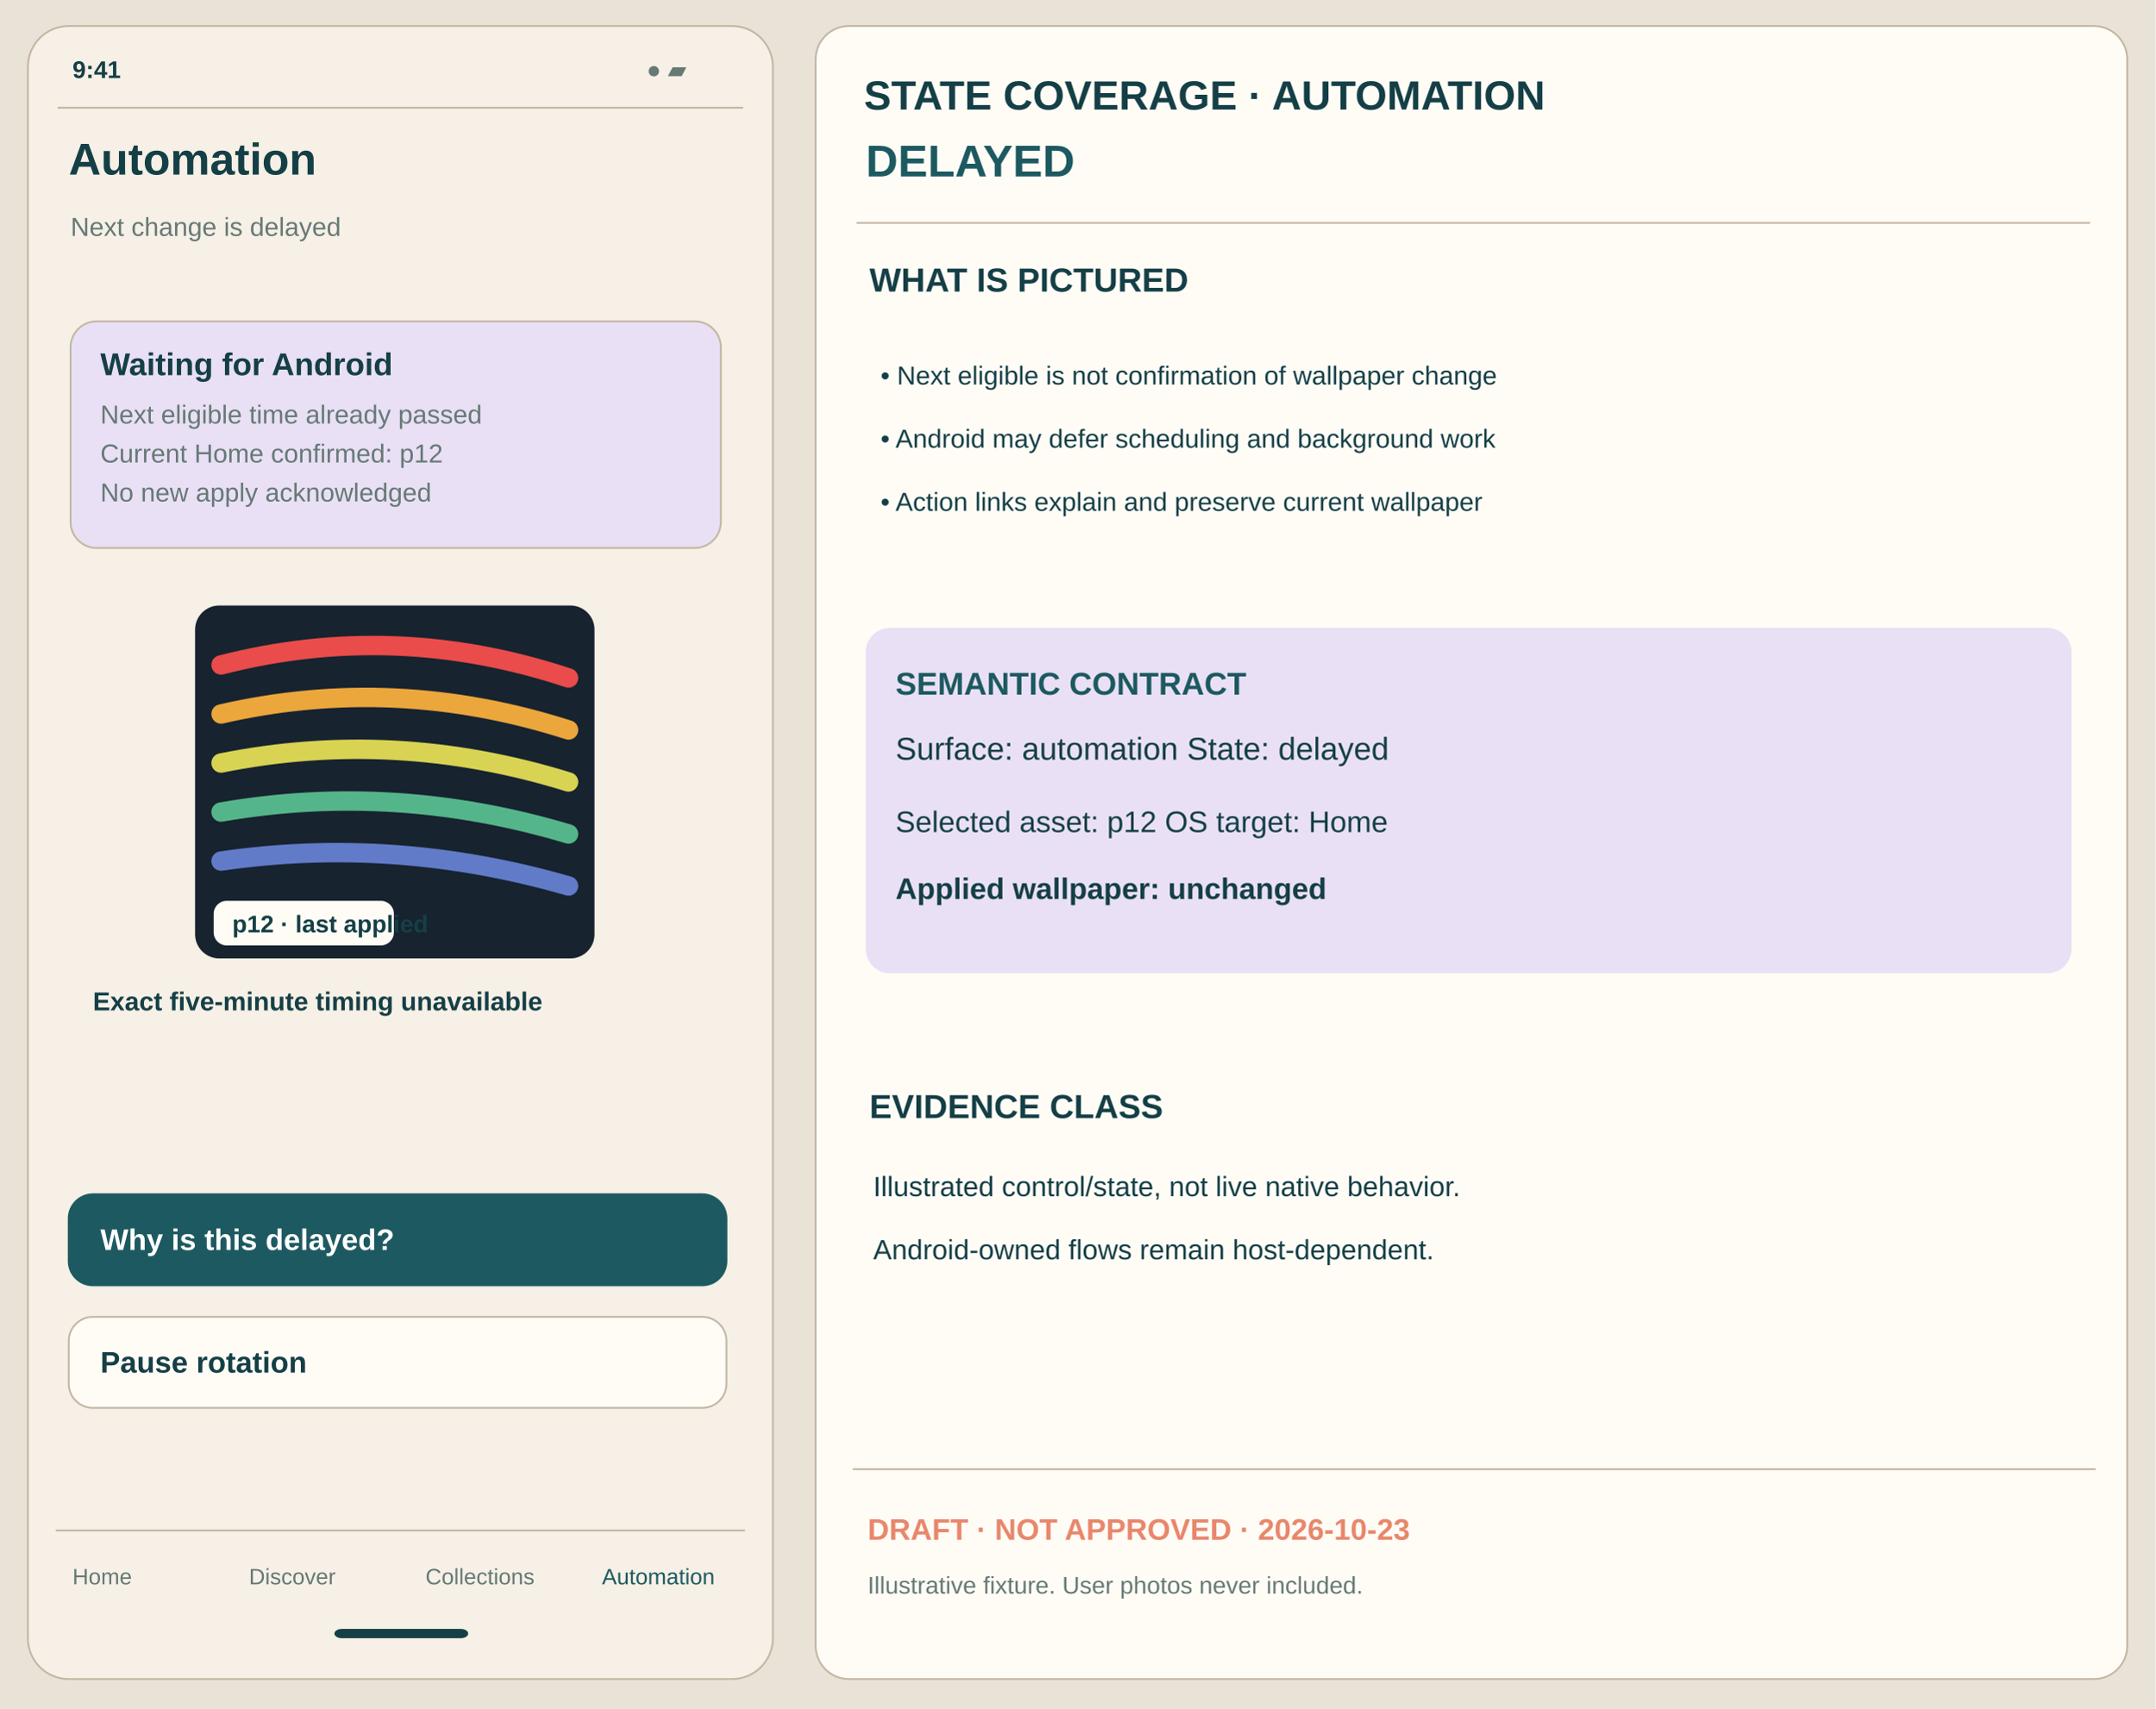
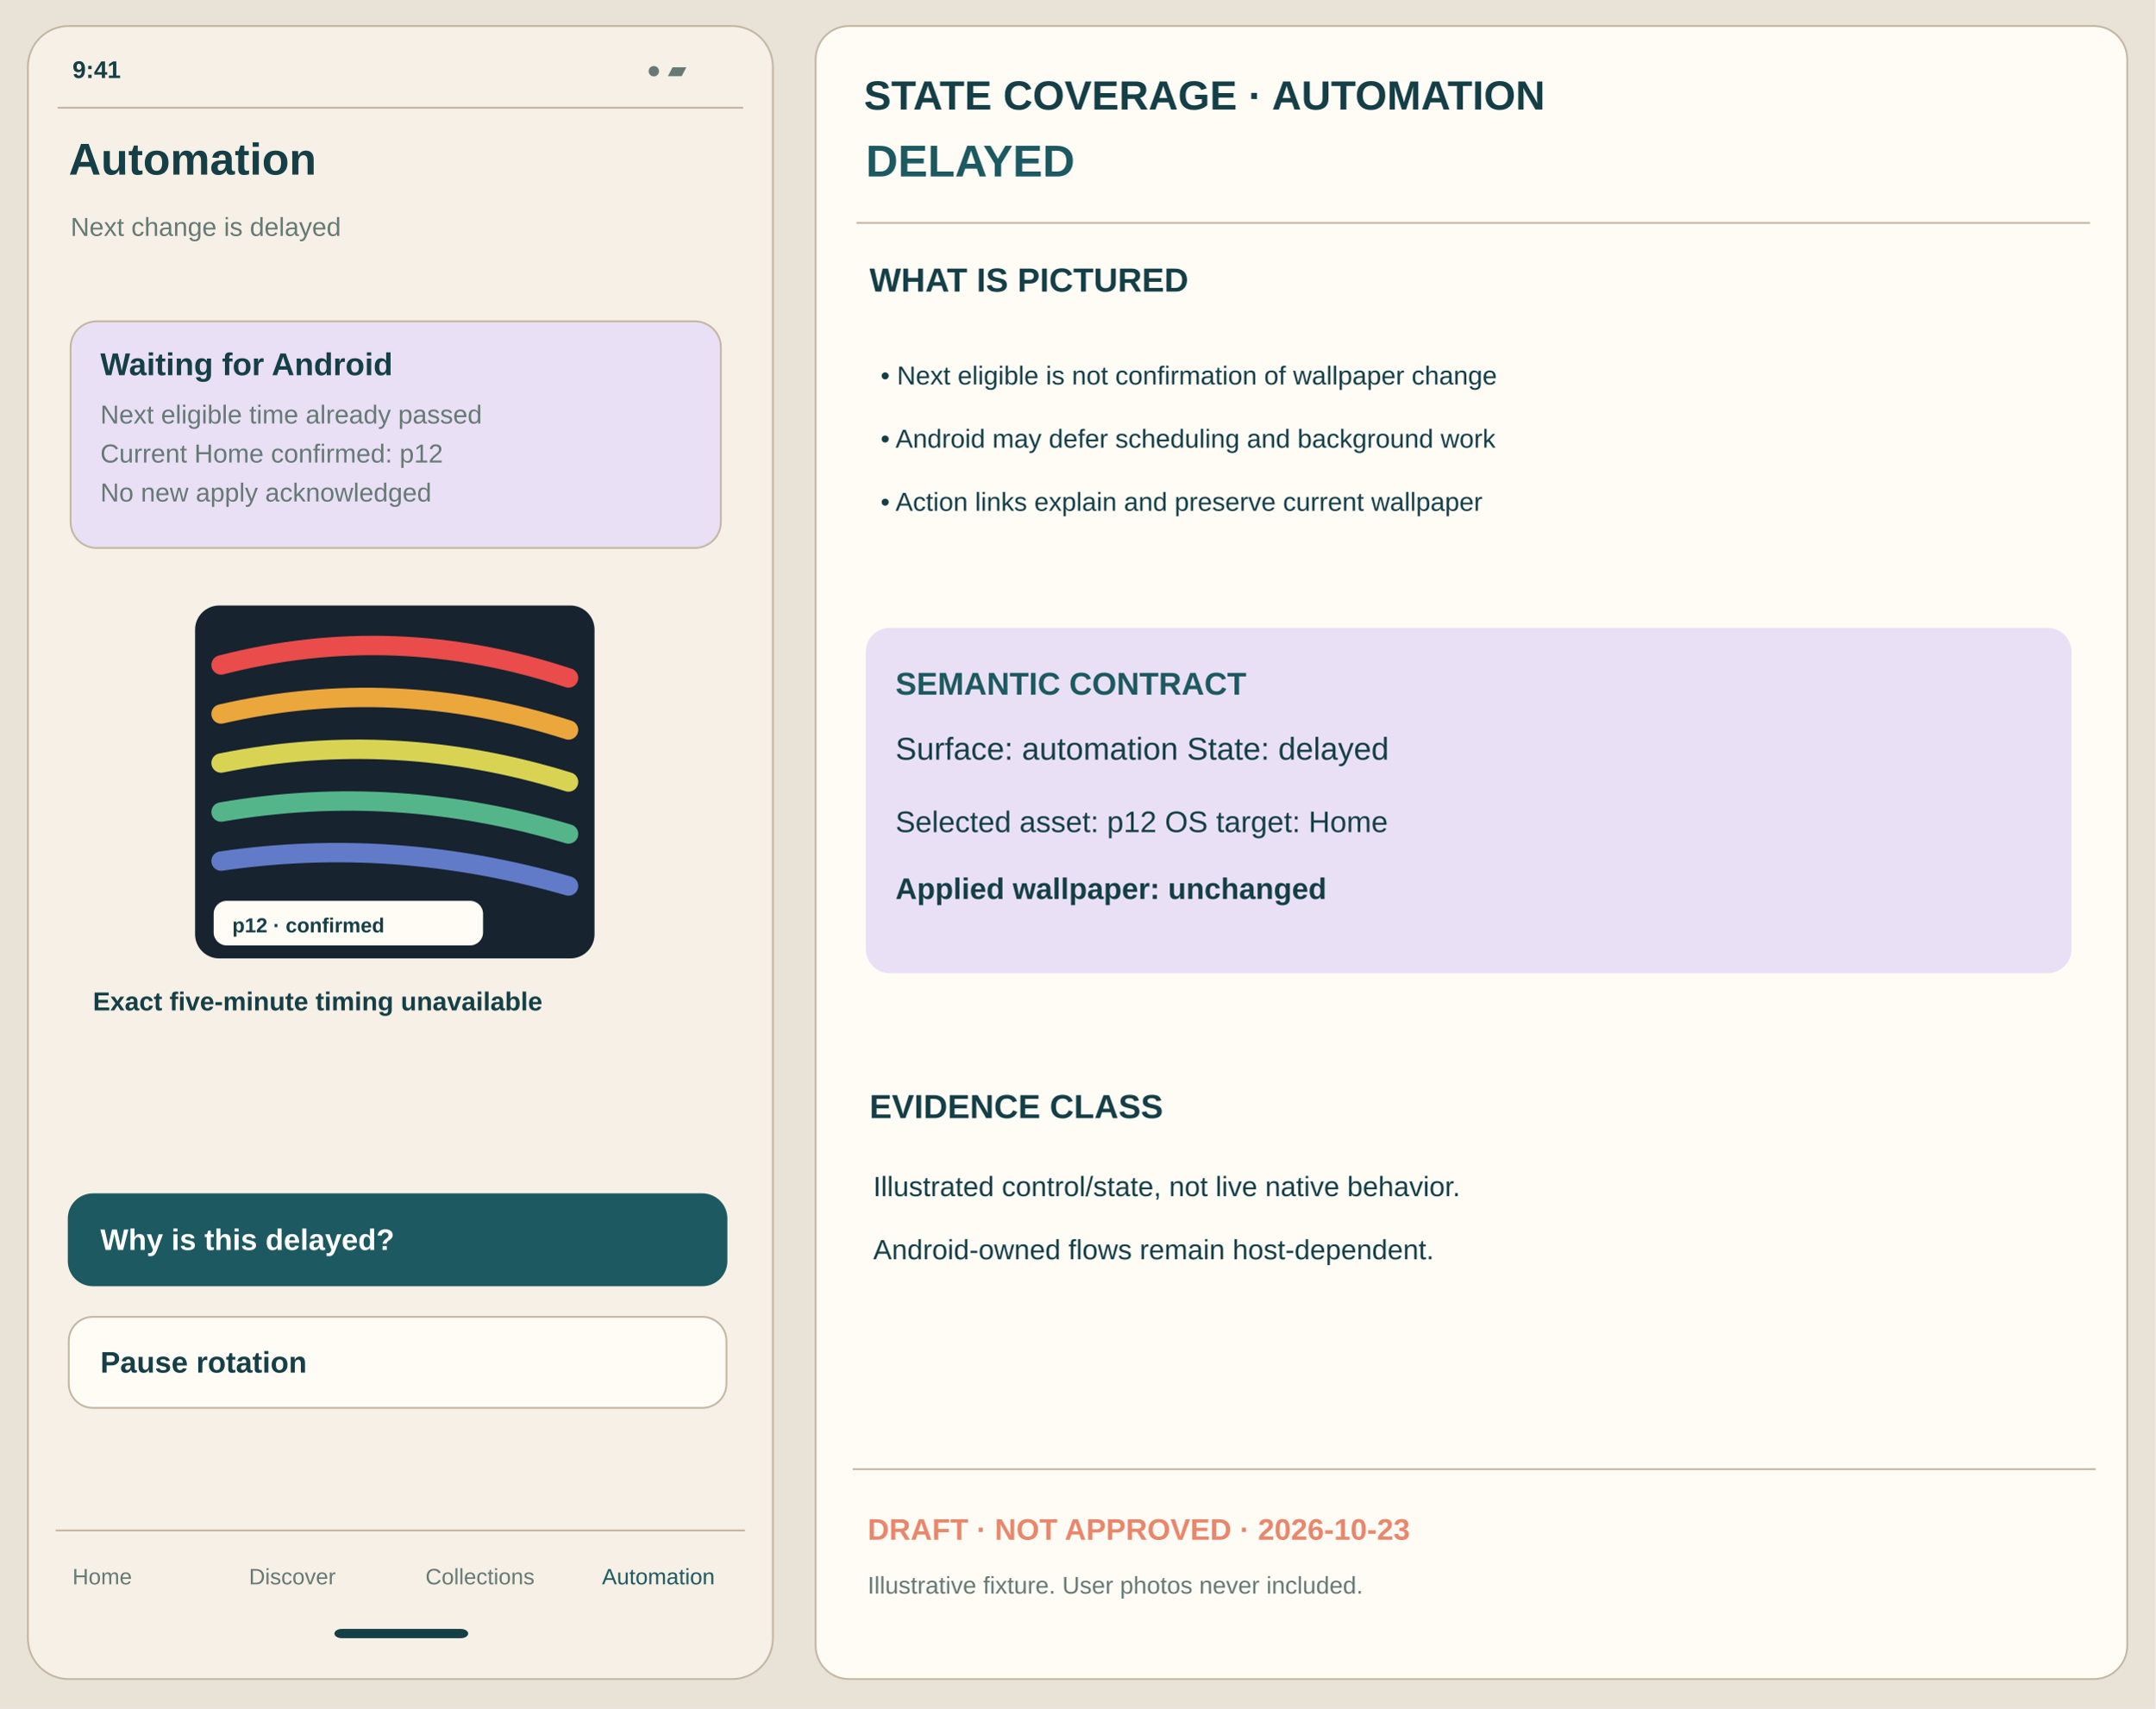
<svg xmlns="http://www.w3.org/2000/svg" width="1160" height="920" viewBox="0 0 1160 920" role="img" aria-label="automation delayed Glimpse draft state">
  <rect x="0" y="0" width="1160" height="920" rx="0" fill="#E9E2D6" stroke="none" stroke-width="1" />
  <rect x="15" y="14" width="401" height="890" rx="22" fill="#F6F0E6" stroke="#C4B7A4" stroke-width="1" />
  <text x="39" y="42" font-family="Arial,Helvetica,sans-serif" font-size="13" fill="#153F46" font-weight="700">9:41</text>
  <text x="348" y="42" font-family="Arial,Helvetica,sans-serif" font-size="13" fill="#667975" font-weight="500">● ▰</text>
  <path d="M31 58 L400 58" stroke="#C4B7A4" stroke-width="1" />
  <text x="37" y="94" font-family="Arial,Helvetica,sans-serif" font-size="24" fill="#153F46" font-weight="700">Automation</text>
  <text x="38" y="127" font-family="Arial,Helvetica,sans-serif" font-size="14" fill="#667975" font-weight="500">Next change is delayed</text>
  <rect x="38" y="173" width="350" height="122" rx="14" fill="#E9E0F5" stroke="#C4B7A4" stroke-width="1" />
  <text x="54" y="202" font-family="Arial,Helvetica,sans-serif" font-size="17" fill="#153F46" font-weight="700">Waiting for Android</text>
  <text x="54" y="228" font-family="Arial,Helvetica,sans-serif" font-size="14" fill="#667975" font-weight="500">Next eligible time already passed</text>
  <text x="54" y="249" font-family="Arial,Helvetica,sans-serif" font-size="14" fill="#667975" font-weight="500">Current Home confirmed: p12</text>
  <text x="54" y="270" font-family="Arial,Helvetica,sans-serif" font-size="14" fill="#667975" font-weight="500">No new apply acknowledged</text>
  <rect x="105" y="326" width="215" height="190" rx="13" fill="#17232F" stroke="none" stroke-width="1" />
  <path d="M119 358 Q212.5 334 306 365" stroke="#E94C4A" fill="none" stroke-width="10.45" stroke-linecap="round" />
  <path d="M119 384.4 Q212.5 363 306 393" stroke="#EBA63C" fill="none" stroke-width="10.45" stroke-linecap="round" />
  <path d="M119 410.8 Q212.5 392 306 421" stroke="#D8D353" fill="none" stroke-width="10.45" stroke-linecap="round" />
  <path d="M119 437.2 Q212.5 421 306 449" stroke="#55B58A" fill="none" stroke-width="10.45" stroke-linecap="round" />
  <path d="M119 463.6 Q212.5 450 306 477" stroke="#617BC8" fill="none" stroke-width="10.45" stroke-linecap="round" />
-   <rect x="115" y="485" width="97" height="24" rx="7" fill="#FFFCF6" stroke="none" stroke-width="1" />
-   <text x="125" y="502" font-family="Arial,Helvetica,sans-serif" font-size="13" fill="#153F46" font-weight="700">p12 · last applied</text>
+   <rect x="115" y="485" width="145" height="24" rx="7" fill="#FFFCF6" stroke="none" stroke-width="1" />
+   <text x="125" y="502" font-family="Arial,Helvetica,sans-serif" font-size="11" fill="#153F46" font-weight="700">p12 · confirmed</text>
  <text x="50" y="544" font-family="Arial,Helvetica,sans-serif" font-size="14" fill="#153F46" font-weight="700">Exact five-minute timing unavailable</text>
  <rect x="37" y="643" width="354" height="49" rx="13" fill="#1D5960" stroke="#1D5960" stroke-width="1" />
  <text x="54" y="673" font-family="Arial,Helvetica,sans-serif" font-size="16" fill="#FFFFFF" font-weight="700">Why is this delayed?</text>
  <rect x="37" y="709" width="354" height="49" rx="13" fill="#FFFCF6" stroke="#C4B7A4" stroke-width="1" />
  <text x="54" y="739" font-family="Arial,Helvetica,sans-serif" font-size="16" fill="#153F46" font-weight="700">Pause rotation</text>
  <path d="M30 824 L401 824" stroke="#C4B7A4" stroke-width="1" />
  <text x="39" y="853" font-family="Arial,Helvetica,sans-serif" font-size="12" fill="#667975" font-weight="500">Home</text>
  <text x="134" y="853" font-family="Arial,Helvetica,sans-serif" font-size="12" fill="#667975" font-weight="500">Discover</text>
  <text x="229" y="853" font-family="Arial,Helvetica,sans-serif" font-size="12" fill="#667975" font-weight="500">Collections</text>
  <text x="324" y="853" font-family="Arial,Helvetica,sans-serif" font-size="12" fill="#1D5960" font-weight="500">Automation</text>
  <rect x="180" y="877" width="72" height="5" rx="4" fill="#153F46" stroke="none" stroke-width="1" />
  <rect x="439" y="14" width="706" height="890" rx="18" fill="#FFFCF6" stroke="#C4B7A4" stroke-width="1" />
  <text x="465" y="59" font-family="Arial,Helvetica,sans-serif" font-size="22" fill="#153F46" font-weight="700">STATE COVERAGE · AUTOMATION</text>
  <text x="466" y="95" font-family="Arial,Helvetica,sans-serif" font-size="24" fill="#1D5960" font-weight="700">DELAYED</text>
  <path d="M461 120 L1125 120" stroke="#C4B7A4" stroke-width="1" />
  <text x="468" y="157" font-family="Arial,Helvetica,sans-serif" font-size="18" fill="#153F46" font-weight="700">WHAT IS PICTURED</text>
  <text x="474" y="207" font-family="Arial,Helvetica,sans-serif" font-size="14" fill="#153F46" font-weight="500">• Next eligible is not confirmation of wallpaper change</text>
  <text x="474" y="241" font-family="Arial,Helvetica,sans-serif" font-size="14" fill="#153F46" font-weight="500">• Android may defer scheduling and background work</text>
  <text x="474" y="275" font-family="Arial,Helvetica,sans-serif" font-size="14" fill="#153F46" font-weight="500">• Action links explain and preserve current wallpaper</text>
  <rect x="466" y="338" width="649" height="186" rx="13" fill="#E9E0F5" stroke="none" stroke-width="1" />
  <text x="482" y="374" font-family="Arial,Helvetica,sans-serif" font-size="17" fill="#1D5960" font-weight="700">SEMANTIC CONTRACT</text>
  <text x="482" y="409" font-family="Arial,Helvetica,sans-serif" font-size="17" fill="#153F46" font-weight="500">Surface: automation    State: delayed</text>
  <text x="482" y="448" font-family="Arial,Helvetica,sans-serif" font-size="16" fill="#153F46" font-weight="500">Selected asset: p12    OS target: Home</text>
  <text x="482" y="484" font-family="Arial,Helvetica,sans-serif" font-size="16" fill="#153F46" font-weight="700">Applied wallpaper: unchanged</text>
  <text x="468" y="602" font-family="Arial,Helvetica,sans-serif" font-size="18" fill="#153F46" font-weight="700">EVIDENCE CLASS</text>
  <text x="470" y="644" font-family="Arial,Helvetica,sans-serif" font-size="15" fill="#153F46" font-weight="500">Illustrated control/state, not live native behavior.</text>
  <text x="470" y="678" font-family="Arial,Helvetica,sans-serif" font-size="15" fill="#153F46" font-weight="500">Android-owned flows remain host-dependent.</text>
  <path d="M459 791 L1128 791" stroke="#C4B7A4" stroke-width="1" />
  <text x="467" y="829" font-family="Arial,Helvetica,sans-serif" font-size="16" fill="#E8876C" font-weight="700">DRAFT · NOT APPROVED · 2026-10-23</text>
  <text x="467" y="858" font-family="Arial,Helvetica,sans-serif" font-size="13" fill="#667975" font-weight="500">Illustrative fixture. User photos never included.</text>
</svg>
